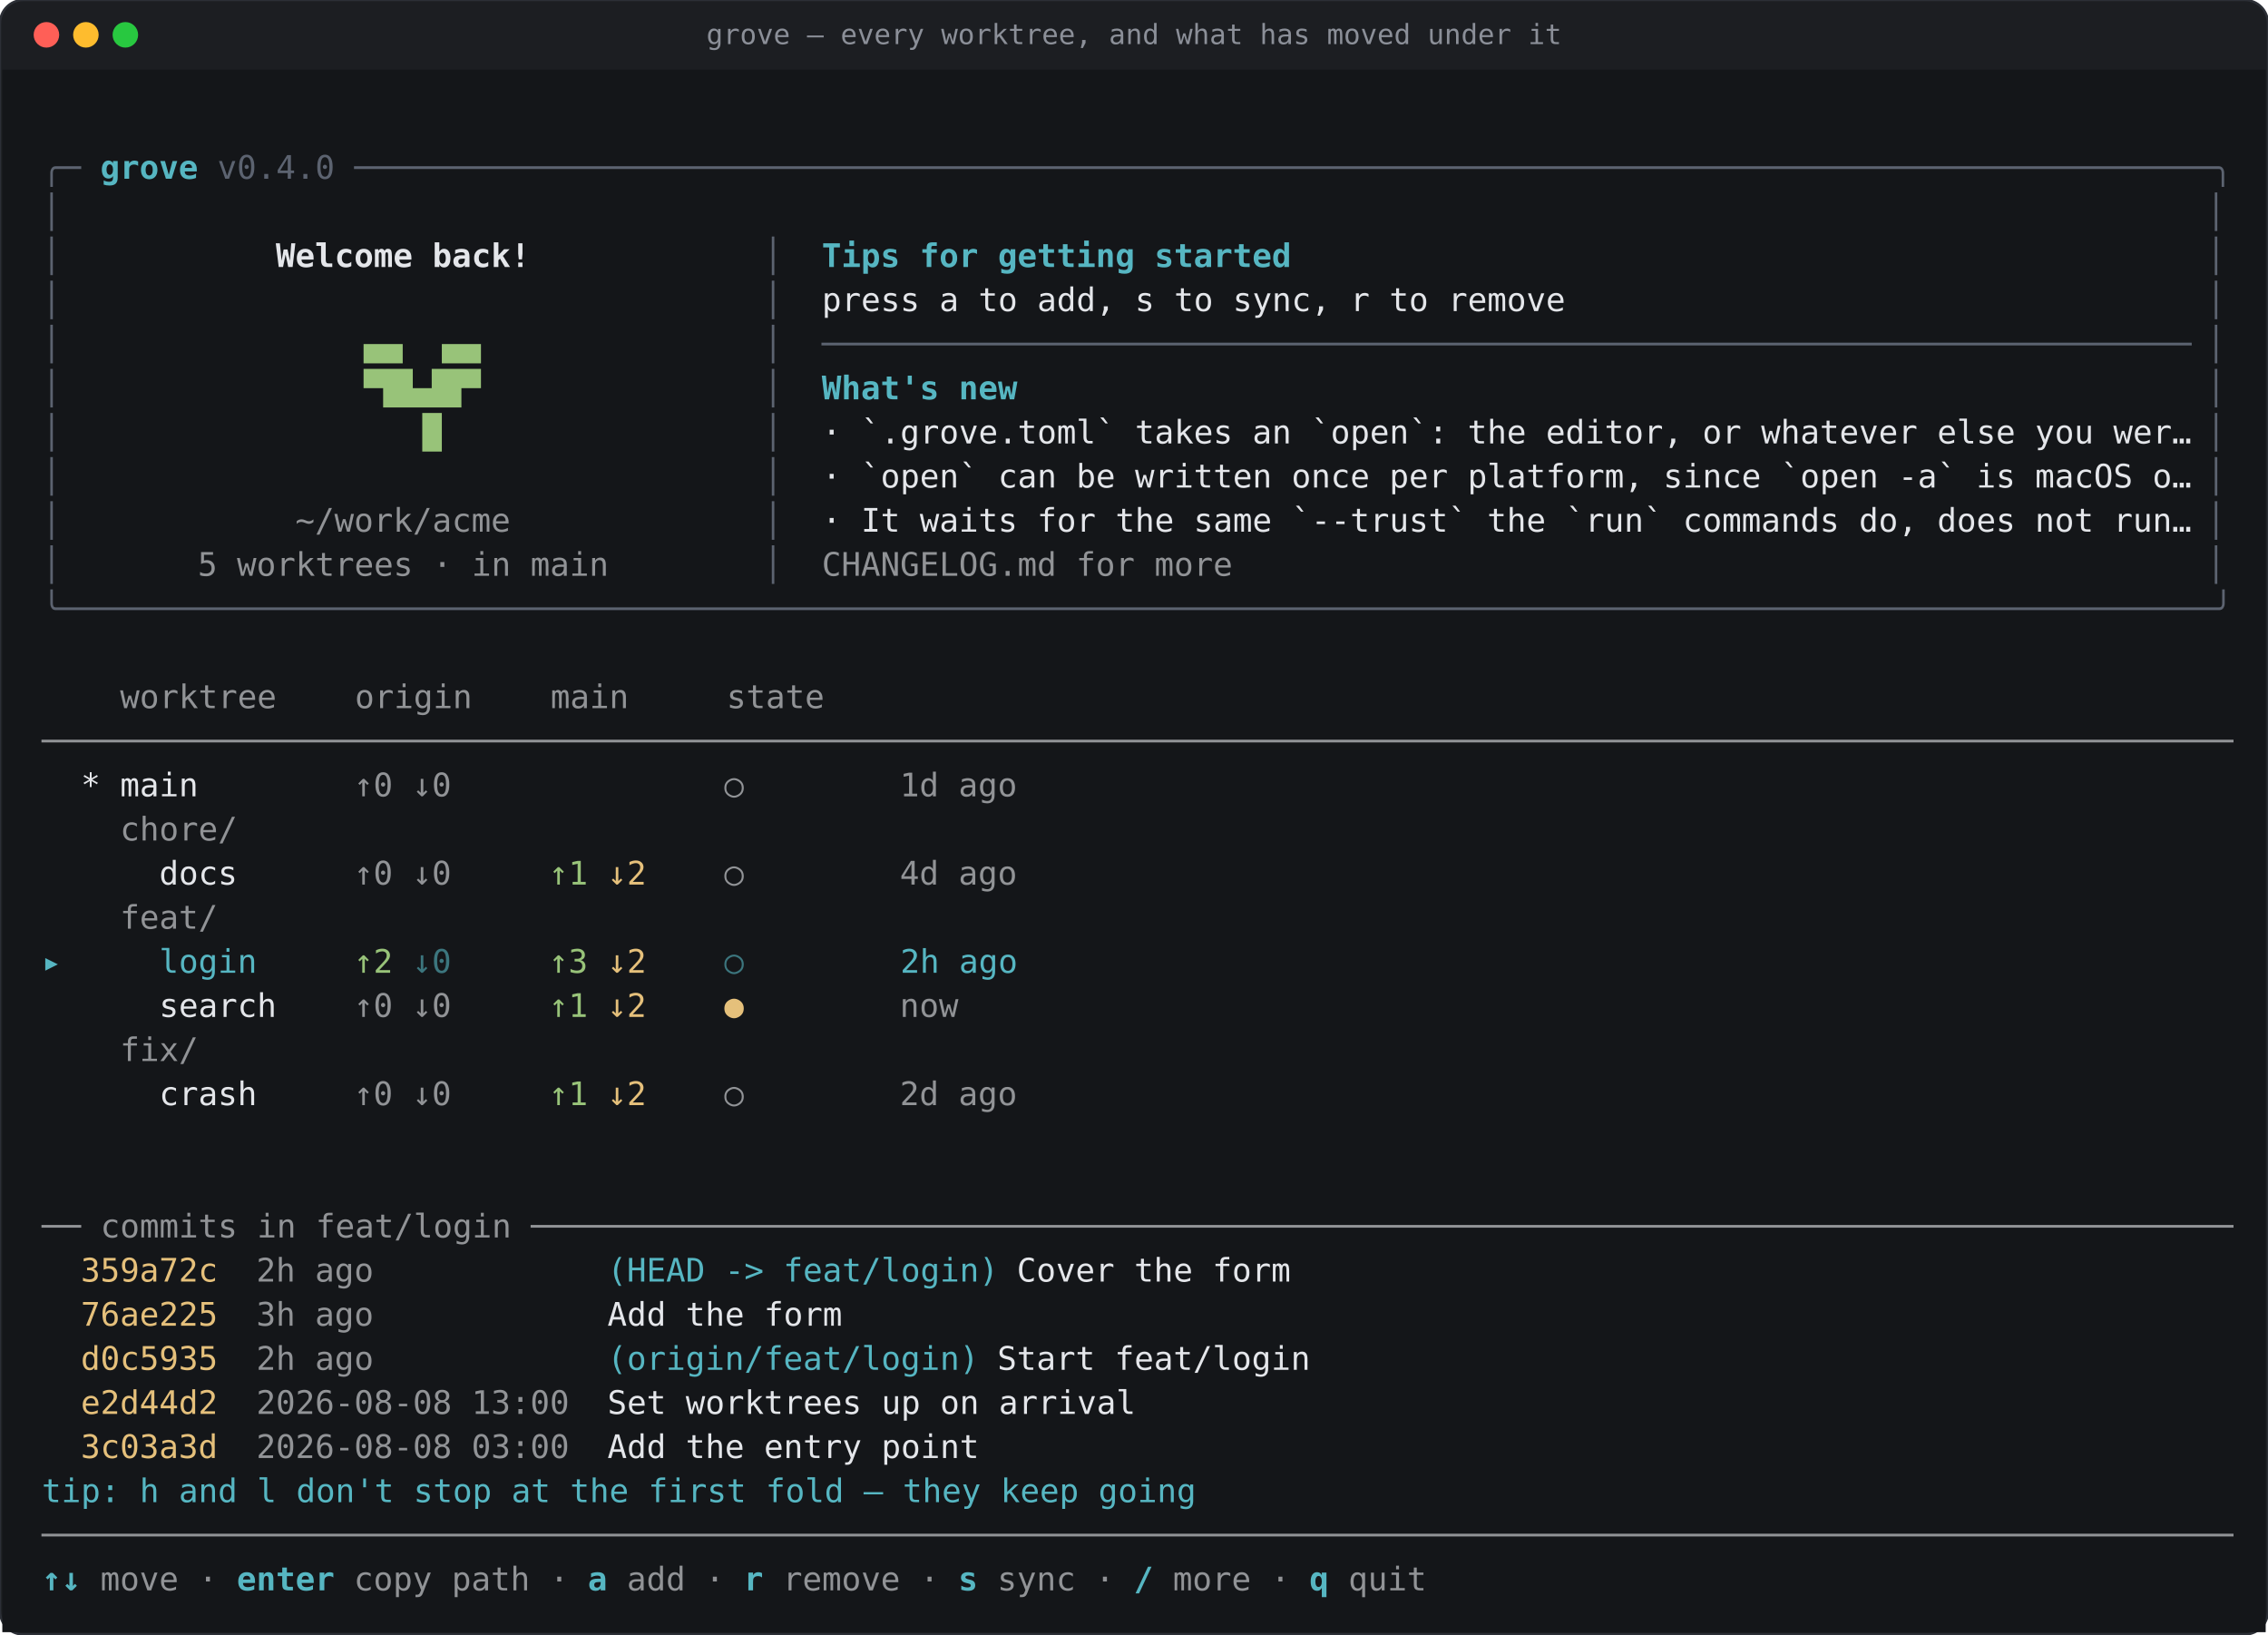
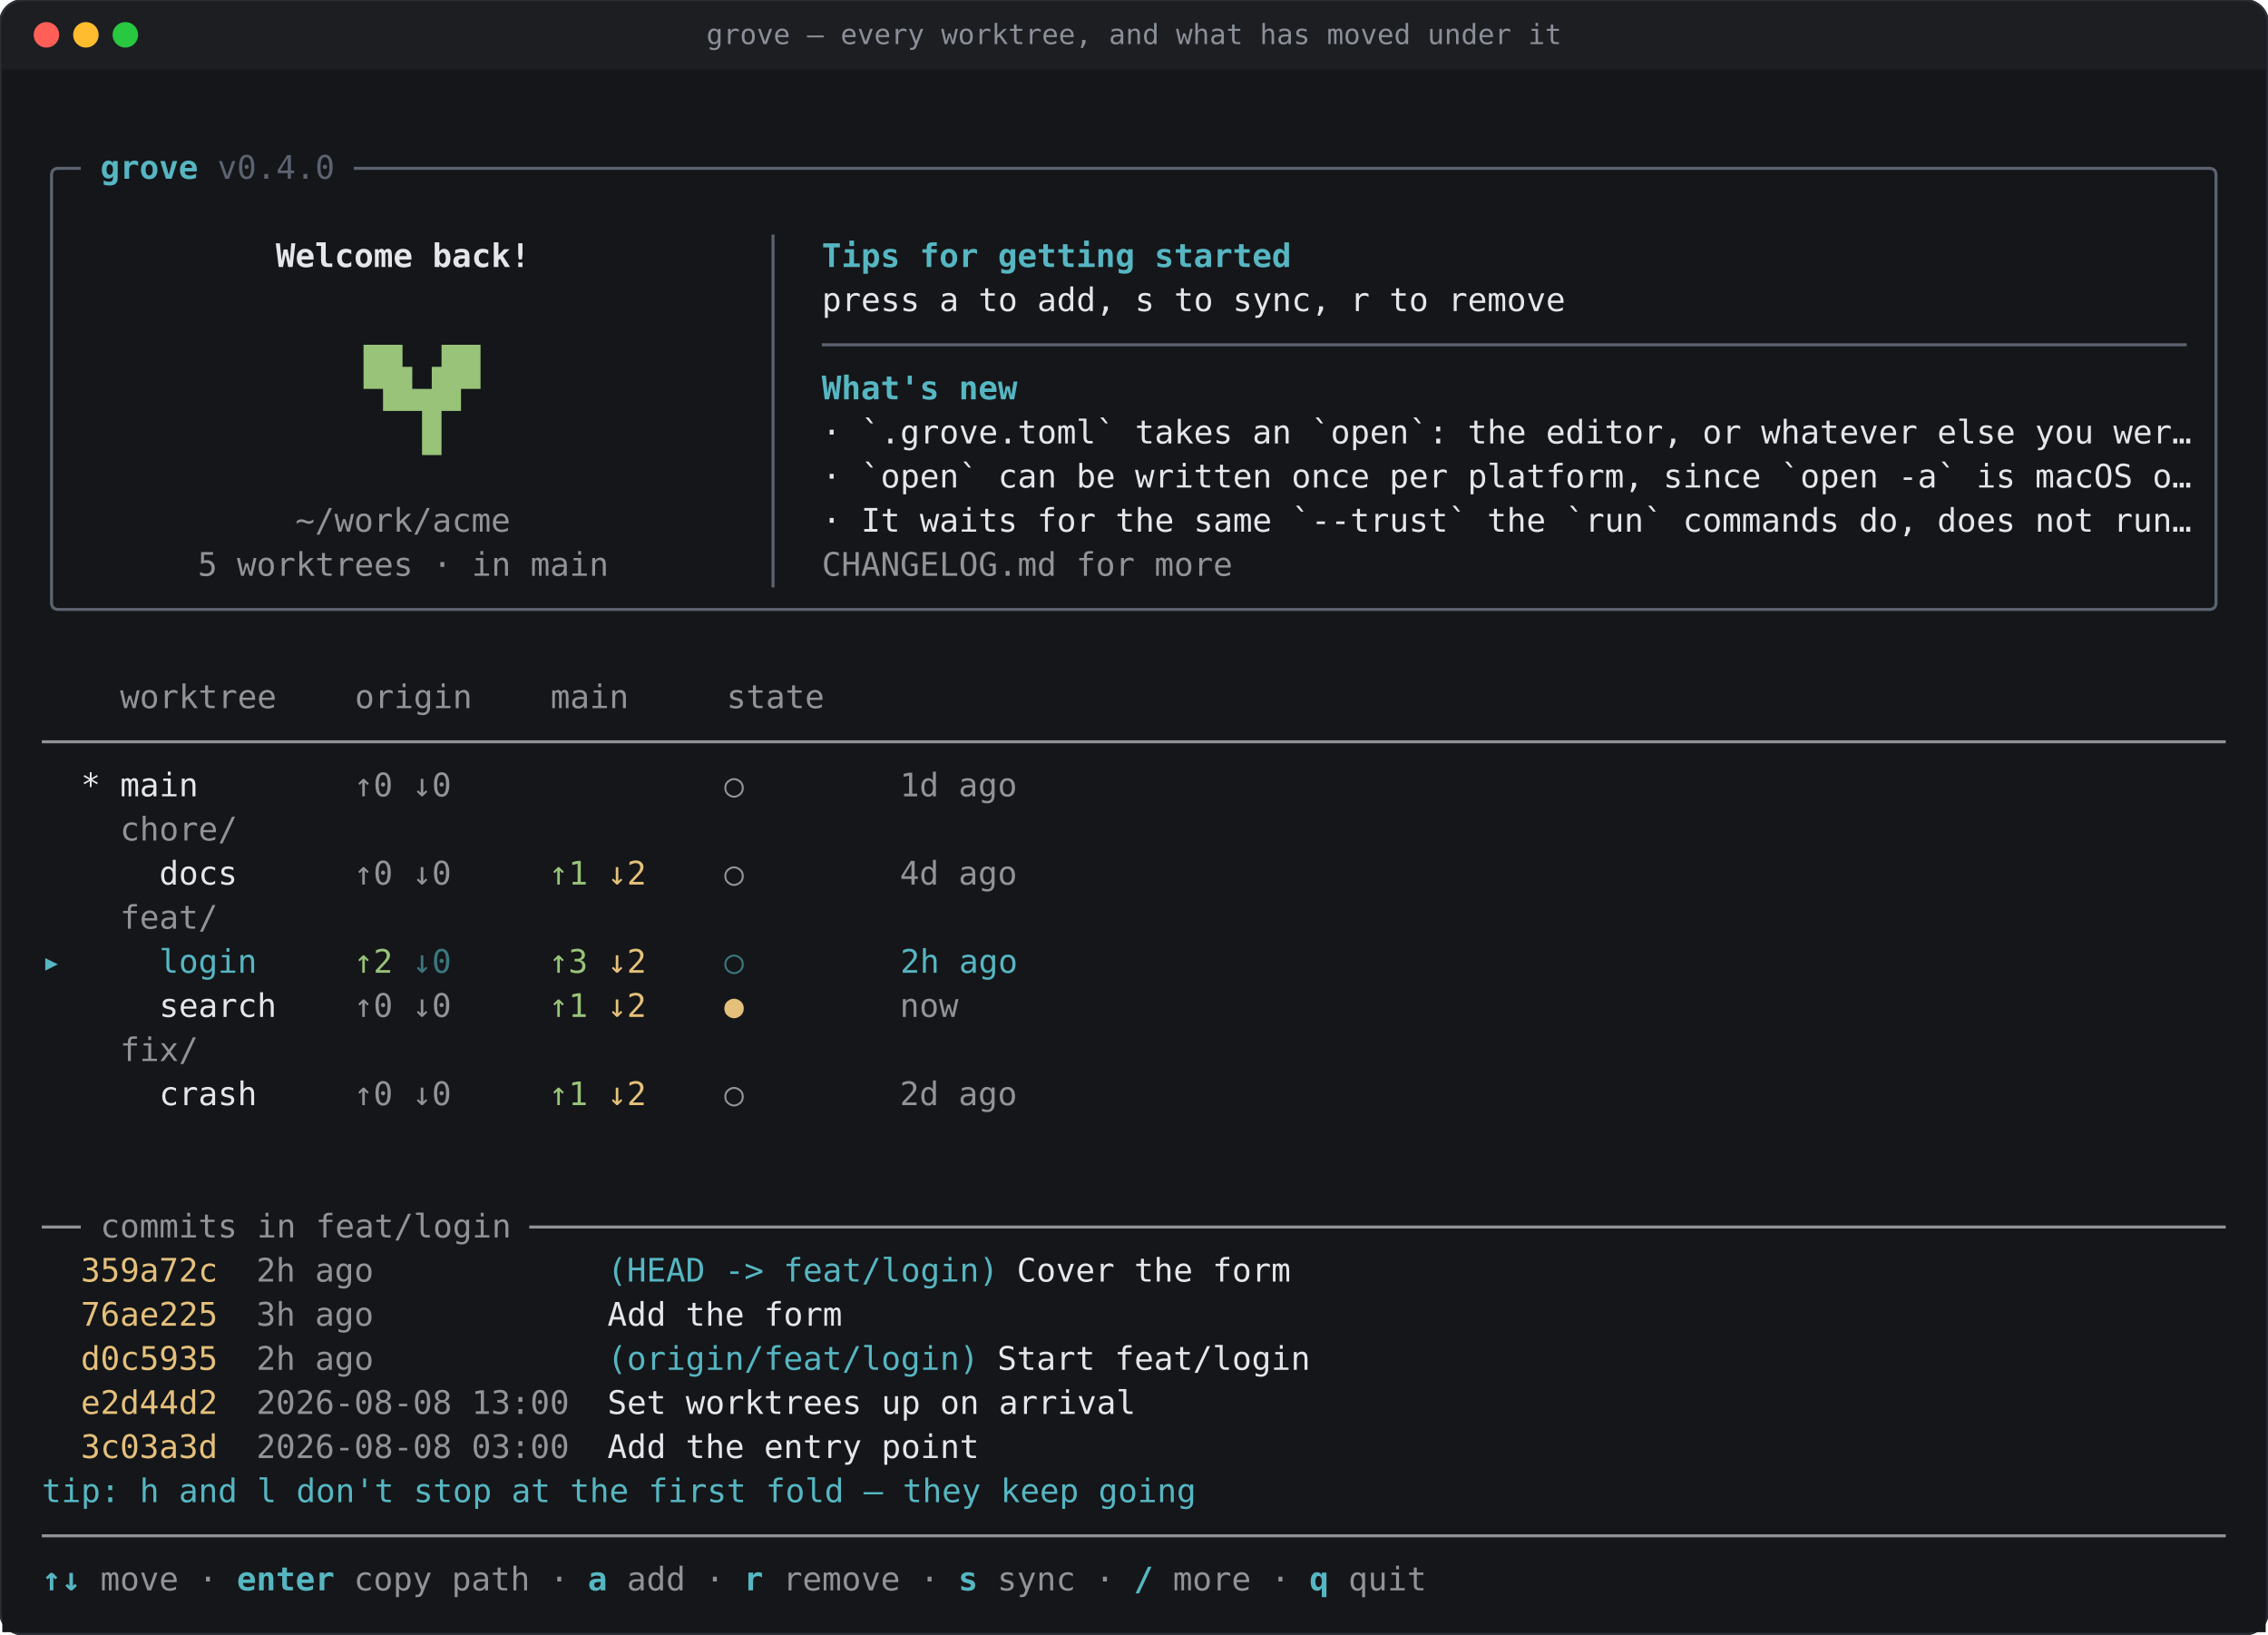
<svg xmlns="http://www.w3.org/2000/svg" width="977" height="704" viewBox="0 0 977 704" font-family="ui-monospace, SFMono-Regular, Menlo, Consolas, 'DejaVu Sans Mono', monospace" font-size="14">
  <rect width="977" height="704" rx="10" fill="#1c1e22" stroke="#2c2f36" />
  <rect x="1" y="30" width="975" height="673" fill="#141619" />
  <circle cx="20" cy="15" r="5.5" fill="#ff5f57" />
  <circle cx="37" cy="15" r="5.5" fill="#febc2e" />
  <circle cx="54" cy="15" r="5.5" fill="#28c840" />
  <text x="488.5" y="19" fill="#8b8f98" font-size="12" text-anchor="middle">grove — every worktree, and what has moved under it</text>
-   <text x="18.0" y="77.0" fill="#5c6370" textLength="25.2" lengthAdjust="spacingAndGlyphs" xml:space="preserve">╭─ </text>
+   <path fill="#98c379" opacity="1" d="M156.60 148.50h4.20v9.50h-4.20zM160.80 148.50h8.40v9.50h-8.40zM169.20 148.50h4.20v9.50h-4.20zM190.20 148.50h4.20v9.50h-4.20zM194.40 148.50h8.40v9.50h-8.40zM202.80 148.50h4.20v9.50h-4.20zM156.60 158.00h4.20v9.50h-4.20zM160.80 158.00h4.20v9.50h-4.20zM165.00 158.00h4.20v9.50h-4.20zM165.00 167.50h4.20v9.50h-4.20zM169.20 158.00h8.40v19.00h-8.40zM177.60 167.50h8.40v9.50h-8.40zM186.00 158.00h8.40v19.00h-8.40zM194.40 158.00h4.20v9.50h-4.20zM198.60 158.00h4.20v9.50h-4.20zM194.40 167.50h4.20v9.50h-4.20zM202.80 158.00h4.20v9.50h-4.20zM181.80 177.00h4.20v19.00h-4.20zM186.00 177.00h4.20v19.00h-4.20z" />
+   <path fill="none" stroke="#5c6370" stroke-width="1.3" opacity="1" d="M22.20 82.00V75.50Q22.20 72.50 25.20 72.50H26.40M26.40 72.50H34.80M152.40 72.50H950.40M954.60 82.00V75.50Q954.60 72.50 951.60 72.50H950.40M22.20 82.00V101.00M954.60 82.00V101.00M22.20 101.00V120.00M333.00 101.00V120.00M954.60 101.00V120.00M22.20 120.00V139.00M333.00 120.00V139.00M954.60 120.00V139.00M22.20 139.00V158.00M333.00 139.00V158.00M354.00 148.50H942.00M954.60 139.00V158.00M22.20 158.00V177.00M333.00 158.00V177.00M954.60 158.00V177.00M22.20 177.00V196.00M333.00 177.00V196.00M954.60 177.00V196.00M22.20 196.00V215.00M333.00 196.00V215.00M954.60 196.00V215.00M22.20 215.00V234.00M333.00 215.00V234.00M954.60 215.00V234.00M22.20 234.00V253.00M333.00 234.00V253.00M954.60 234.00V253.00M22.20 253.00V259.50Q22.20 262.50 25.20 262.50H26.40M26.40 262.50H950.40M954.60 253.00V259.50Q954.60 262.50 951.60 262.50H950.40" />
+   <path fill="none" stroke="#e4e6ea" stroke-width="1.3" opacity="0.6" d="M18.00 319.50H958.80M18.00 528.50H34.80M228.00 528.50H958.80M18.00 661.50H958.80" />
  <text x="43.2" y="77.0" fill="#56b6c2" font-weight="600" textLength="42.0" lengthAdjust="spacingAndGlyphs" xml:space="preserve">grove</text>
-   <text x="85.2" y="77.0" fill="#5c6370" textLength="873.6" lengthAdjust="spacingAndGlyphs" xml:space="preserve"> v0.4.0 ───────────────────────────────────────────────────────────────────────────────────────────────╮</text>
-   <text x="18.0" y="96.0" fill="#5c6370" textLength="8.4" lengthAdjust="spacingAndGlyphs" xml:space="preserve">│</text>
-   <text x="950.4" y="96.0" fill="#5c6370" textLength="8.4" lengthAdjust="spacingAndGlyphs" xml:space="preserve">│</text>
-   <text x="18.0" y="115.0" fill="#5c6370" textLength="8.4" lengthAdjust="spacingAndGlyphs" xml:space="preserve">│</text>
+   <text x="85.2" y="77.0" fill="#5c6370" textLength="67.2" lengthAdjust="spacingAndGlyphs" xml:space="preserve"> v0.4.0 </text>
  <text x="118.8" y="115.0" fill="#e4e6ea" font-weight="600" textLength="109.2" lengthAdjust="spacingAndGlyphs" xml:space="preserve">Welcome back!</text>
-   <text x="328.8" y="115.0" fill="#5c6370" textLength="8.4" lengthAdjust="spacingAndGlyphs" xml:space="preserve">│</text>
  <text x="354.0" y="115.0" fill="#56b6c2" font-weight="600" textLength="201.6" lengthAdjust="spacingAndGlyphs" xml:space="preserve">Tips for getting started</text>
-   <text x="950.4" y="115.0" fill="#5c6370" textLength="8.4" lengthAdjust="spacingAndGlyphs" xml:space="preserve">│</text>
-   <text x="18.0" y="134.0" fill="#5c6370" textLength="8.4" lengthAdjust="spacingAndGlyphs" xml:space="preserve">│</text>
-   <text x="328.8" y="134.0" fill="#5c6370" textLength="8.4" lengthAdjust="spacingAndGlyphs" xml:space="preserve">│</text>
  <text x="337.2" y="134.0" fill="#e4e6ea" textLength="613.2" lengthAdjust="spacingAndGlyphs" xml:space="preserve">  press a to add, s to sync, r to remove                                 </text>
-   <text x="950.4" y="134.0" fill="#5c6370" textLength="8.4" lengthAdjust="spacingAndGlyphs" xml:space="preserve">│</text>
-   <text x="18.0" y="153.0" fill="#5c6370" textLength="8.4" lengthAdjust="spacingAndGlyphs" xml:space="preserve">│</text>
-   <text x="152.4" y="153.0" fill="#98c379" textLength="58.8" lengthAdjust="spacingAndGlyphs" xml:space="preserve">▗▄▖ ▗▄▖</text>
-   <text x="328.8" y="153.0" fill="#5c6370" textLength="8.4" lengthAdjust="spacingAndGlyphs" xml:space="preserve">│</text>
-   <text x="354.0" y="153.0" fill="#5c6370" textLength="588.0" lengthAdjust="spacingAndGlyphs" xml:space="preserve">──────────────────────────────────────────────────────────────────────</text>
-   <text x="950.4" y="153.0" fill="#5c6370" textLength="8.4" lengthAdjust="spacingAndGlyphs" xml:space="preserve">│</text>
-   <text x="18.0" y="172.0" fill="#5c6370" textLength="8.4" lengthAdjust="spacingAndGlyphs" xml:space="preserve">│</text>
-   <text x="152.4" y="172.0" fill="#98c379" textLength="58.8" lengthAdjust="spacingAndGlyphs" xml:space="preserve">▝▜█▄█▛▘</text>
-   <text x="328.8" y="172.0" fill="#5c6370" textLength="8.4" lengthAdjust="spacingAndGlyphs" xml:space="preserve">│</text>
  <text x="354.0" y="172.0" fill="#56b6c2" font-weight="600" textLength="84.0" lengthAdjust="spacingAndGlyphs" xml:space="preserve">What's new</text>
-   <text x="950.4" y="172.0" fill="#5c6370" textLength="8.4" lengthAdjust="spacingAndGlyphs" xml:space="preserve">│</text>
-   <text x="18.0" y="191.0" fill="#5c6370" textLength="8.4" lengthAdjust="spacingAndGlyphs" xml:space="preserve">│</text>
-   <text x="152.4" y="191.0" fill="#98c379" textLength="42.0" lengthAdjust="spacingAndGlyphs" xml:space="preserve">   ▐▌</text>
-   <text x="328.8" y="191.0" fill="#5c6370" textLength="8.4" lengthAdjust="spacingAndGlyphs" xml:space="preserve">│</text>
  <text x="337.2" y="191.0" fill="#e4e6ea" textLength="613.2" lengthAdjust="spacingAndGlyphs" xml:space="preserve">  · `.grove.toml` takes an `open`: the editor, or whatever else you wer… </text>
-   <text x="950.4" y="191.0" fill="#5c6370" textLength="8.4" lengthAdjust="spacingAndGlyphs" xml:space="preserve">│</text>
-   <text x="18.0" y="210.0" fill="#5c6370" textLength="8.4" lengthAdjust="spacingAndGlyphs" xml:space="preserve">│</text>
-   <text x="328.8" y="210.0" fill="#5c6370" textLength="8.4" lengthAdjust="spacingAndGlyphs" xml:space="preserve">│</text>
  <text x="337.2" y="210.0" fill="#e4e6ea" textLength="613.2" lengthAdjust="spacingAndGlyphs" xml:space="preserve">  · `open` can be written once per platform, since `open -a` is macOS o… </text>
-   <text x="950.4" y="210.0" fill="#5c6370" textLength="8.4" lengthAdjust="spacingAndGlyphs" xml:space="preserve">│</text>
-   <text x="18.0" y="229.0" fill="#5c6370" textLength="8.4" lengthAdjust="spacingAndGlyphs" xml:space="preserve">│</text>
  <text x="127.2" y="229.0" fill="#e4e6ea" opacity="0.6" textLength="92.4" lengthAdjust="spacingAndGlyphs" xml:space="preserve">~/work/acme</text>
-   <text x="328.8" y="229.0" fill="#5c6370" textLength="8.4" lengthAdjust="spacingAndGlyphs" xml:space="preserve">│</text>
  <text x="337.2" y="229.0" fill="#e4e6ea" textLength="613.2" lengthAdjust="spacingAndGlyphs" xml:space="preserve">  · It waits for the same `--trust` the `run` commands do, does not run… </text>
-   <text x="950.4" y="229.0" fill="#5c6370" textLength="8.4" lengthAdjust="spacingAndGlyphs" xml:space="preserve">│</text>
-   <text x="18.0" y="248.0" fill="#5c6370" textLength="8.4" lengthAdjust="spacingAndGlyphs" xml:space="preserve">│</text>
  <text x="85.2" y="248.0" fill="#e4e6ea" opacity="0.6" textLength="176.4" lengthAdjust="spacingAndGlyphs" xml:space="preserve">5 worktrees · in main</text>
-   <text x="328.8" y="248.0" fill="#5c6370" textLength="8.4" lengthAdjust="spacingAndGlyphs" xml:space="preserve">│</text>
  <text x="354.0" y="248.0" fill="#e4e6ea" opacity="0.6" textLength="176.4" lengthAdjust="spacingAndGlyphs" xml:space="preserve">CHANGELOG.md for more</text>
-   <text x="950.4" y="248.0" fill="#5c6370" textLength="8.4" lengthAdjust="spacingAndGlyphs" xml:space="preserve">│</text>
-   <text x="18.0" y="267.0" fill="#5c6370" textLength="940.8" lengthAdjust="spacingAndGlyphs" xml:space="preserve">╰──────────────────────────────────────────────────────────────────────────────────────────────────────────────╯</text>
  <text x="18.0" y="305.0" fill="#e4e6ea" opacity="0.6" textLength="336.0" lengthAdjust="spacingAndGlyphs" xml:space="preserve">    worktree    origin    main     state</text>
-   <text x="18.0" y="324.0" fill="#e4e6ea" opacity="0.6" textLength="940.8" lengthAdjust="spacingAndGlyphs" xml:space="preserve">────────────────────────────────────────────────────────────────────────────────────────────────────────────────</text>
  <text x="18.0" y="343.0" fill="#e4e6ea" textLength="134.4" lengthAdjust="spacingAndGlyphs" xml:space="preserve">  * main        </text>
  <text x="152.4" y="343.0" fill="#e4e6ea" opacity="0.6" textLength="16.8" lengthAdjust="spacingAndGlyphs" xml:space="preserve">↑0</text>
  <text x="177.6" y="343.0" fill="#e4e6ea" opacity="0.6" textLength="16.8" lengthAdjust="spacingAndGlyphs" xml:space="preserve">↓0</text>
  <text x="312.0" y="343.0" fill="#e4e6ea" opacity="0.6" textLength="8.4" lengthAdjust="spacingAndGlyphs" xml:space="preserve">○</text>
  <text x="387.6" y="343.0" fill="#e4e6ea" opacity="0.6" textLength="50.4" lengthAdjust="spacingAndGlyphs" xml:space="preserve">1d ago</text>
  <text x="18.0" y="362.0" fill="#e4e6ea" opacity="0.6" textLength="84.0" lengthAdjust="spacingAndGlyphs" xml:space="preserve">    chore/</text>
  <text x="18.0" y="381.0" fill="#e4e6ea" textLength="134.4" lengthAdjust="spacingAndGlyphs" xml:space="preserve">      docs      </text>
  <text x="152.4" y="381.0" fill="#e4e6ea" opacity="0.6" textLength="16.8" lengthAdjust="spacingAndGlyphs" xml:space="preserve">↑0</text>
  <text x="177.6" y="381.0" fill="#e4e6ea" opacity="0.6" textLength="16.8" lengthAdjust="spacingAndGlyphs" xml:space="preserve">↓0</text>
  <text x="236.4" y="381.0" fill="#98c379" textLength="16.8" lengthAdjust="spacingAndGlyphs" xml:space="preserve">↑1</text>
  <text x="261.6" y="381.0" fill="#e5c07b" textLength="16.8" lengthAdjust="spacingAndGlyphs" xml:space="preserve">↓2</text>
  <text x="312.0" y="381.0" fill="#e4e6ea" opacity="0.6" textLength="8.4" lengthAdjust="spacingAndGlyphs" xml:space="preserve">○</text>
  <text x="387.6" y="381.0" fill="#e4e6ea" opacity="0.6" textLength="50.4" lengthAdjust="spacingAndGlyphs" xml:space="preserve">4d ago</text>
  <text x="18.0" y="400.0" fill="#e4e6ea" opacity="0.6" textLength="75.6" lengthAdjust="spacingAndGlyphs" xml:space="preserve">    feat/</text>
  <text x="18.0" y="419.0" fill="#56b6c2" textLength="134.4" lengthAdjust="spacingAndGlyphs" xml:space="preserve">▸     login     </text>
  <text x="152.4" y="419.0" fill="#98c379" textLength="16.8" lengthAdjust="spacingAndGlyphs" xml:space="preserve">↑2</text>
  <text x="177.6" y="419.0" fill="#56b6c2" opacity="0.6" textLength="16.8" lengthAdjust="spacingAndGlyphs" xml:space="preserve">↓0</text>
  <text x="236.4" y="419.0" fill="#98c379" textLength="16.8" lengthAdjust="spacingAndGlyphs" xml:space="preserve">↑3</text>
  <text x="261.6" y="419.0" fill="#e5c07b" textLength="16.8" lengthAdjust="spacingAndGlyphs" xml:space="preserve">↓2</text>
  <text x="312.0" y="419.0" fill="#56b6c2" opacity="0.6" textLength="8.4" lengthAdjust="spacingAndGlyphs" xml:space="preserve">○</text>
  <text x="320.4" y="419.0" fill="#56b6c2" textLength="117.6" lengthAdjust="spacingAndGlyphs" xml:space="preserve">        2h ago</text>
  <text x="18.0" y="438.0" fill="#e4e6ea" textLength="134.4" lengthAdjust="spacingAndGlyphs" xml:space="preserve">      search    </text>
  <text x="152.4" y="438.0" fill="#e4e6ea" opacity="0.6" textLength="16.8" lengthAdjust="spacingAndGlyphs" xml:space="preserve">↑0</text>
  <text x="177.6" y="438.0" fill="#e4e6ea" opacity="0.6" textLength="16.8" lengthAdjust="spacingAndGlyphs" xml:space="preserve">↓0</text>
  <text x="236.4" y="438.0" fill="#98c379" textLength="16.8" lengthAdjust="spacingAndGlyphs" xml:space="preserve">↑1</text>
  <text x="261.6" y="438.0" fill="#e5c07b" textLength="16.8" lengthAdjust="spacingAndGlyphs" xml:space="preserve">↓2</text>
  <text x="312.0" y="438.0" fill="#e5c07b" textLength="8.4" lengthAdjust="spacingAndGlyphs" xml:space="preserve">●</text>
  <text x="387.6" y="438.0" fill="#e4e6ea" opacity="0.6" textLength="50.4" lengthAdjust="spacingAndGlyphs" xml:space="preserve">now   </text>
  <text x="18.0" y="457.0" fill="#e4e6ea" opacity="0.6" textLength="67.2" lengthAdjust="spacingAndGlyphs" xml:space="preserve">    fix/</text>
  <text x="18.0" y="476.0" fill="#e4e6ea" textLength="134.4" lengthAdjust="spacingAndGlyphs" xml:space="preserve">      crash     </text>
  <text x="152.4" y="476.0" fill="#e4e6ea" opacity="0.6" textLength="16.8" lengthAdjust="spacingAndGlyphs" xml:space="preserve">↑0</text>
  <text x="177.6" y="476.0" fill="#e4e6ea" opacity="0.6" textLength="16.8" lengthAdjust="spacingAndGlyphs" xml:space="preserve">↓0</text>
  <text x="236.4" y="476.0" fill="#98c379" textLength="16.8" lengthAdjust="spacingAndGlyphs" xml:space="preserve">↑1</text>
  <text x="261.6" y="476.0" fill="#e5c07b" textLength="16.8" lengthAdjust="spacingAndGlyphs" xml:space="preserve">↓2</text>
  <text x="312.0" y="476.0" fill="#e4e6ea" opacity="0.6" textLength="8.4" lengthAdjust="spacingAndGlyphs" xml:space="preserve">○</text>
  <text x="387.6" y="476.0" fill="#e4e6ea" opacity="0.6" textLength="50.4" lengthAdjust="spacingAndGlyphs" xml:space="preserve">2d ago</text>
-   <text x="18.0" y="533.0" fill="#e4e6ea" opacity="0.6" textLength="940.8" lengthAdjust="spacingAndGlyphs" xml:space="preserve">── commits in feat/login ───────────────────────────────────────────────────────────────────────────────────────</text>
+   <text x="34.8" y="533.0" fill="#e4e6ea" opacity="0.6" textLength="193.2" lengthAdjust="spacingAndGlyphs" xml:space="preserve"> commits in feat/login </text>
  <text x="34.8" y="552.0" fill="#e5c07b" textLength="58.8" lengthAdjust="spacingAndGlyphs" xml:space="preserve">359a72c</text>
  <text x="110.4" y="552.0" fill="#e4e6ea" opacity="0.6" textLength="134.4" lengthAdjust="spacingAndGlyphs" xml:space="preserve">2h ago          </text>
  <text x="261.6" y="552.0" fill="#56b6c2" textLength="176.4" lengthAdjust="spacingAndGlyphs" xml:space="preserve">(HEAD -&gt; feat/login) </text>
  <text x="438.0" y="552.0" fill="#e4e6ea" textLength="117.6" lengthAdjust="spacingAndGlyphs" xml:space="preserve">Cover the form</text>
  <text x="34.8" y="571.0" fill="#e5c07b" textLength="58.8" lengthAdjust="spacingAndGlyphs" xml:space="preserve">76ae225</text>
  <text x="110.4" y="571.0" fill="#e4e6ea" opacity="0.6" textLength="134.4" lengthAdjust="spacingAndGlyphs" xml:space="preserve">3h ago          </text>
  <text x="244.8" y="571.0" fill="#e4e6ea" textLength="117.6" lengthAdjust="spacingAndGlyphs" xml:space="preserve">  Add the form</text>
  <text x="34.8" y="590.0" fill="#e5c07b" textLength="58.8" lengthAdjust="spacingAndGlyphs" xml:space="preserve">d0c5935</text>
  <text x="110.4" y="590.0" fill="#e4e6ea" opacity="0.6" textLength="134.4" lengthAdjust="spacingAndGlyphs" xml:space="preserve">2h ago          </text>
  <text x="261.6" y="590.0" fill="#56b6c2" textLength="168.0" lengthAdjust="spacingAndGlyphs" xml:space="preserve">(origin/feat/login) </text>
  <text x="429.6" y="590.0" fill="#e4e6ea" textLength="134.4" lengthAdjust="spacingAndGlyphs" xml:space="preserve">Start feat/login</text>
  <text x="34.8" y="609.0" fill="#e5c07b" textLength="58.8" lengthAdjust="spacingAndGlyphs" xml:space="preserve">e2d44d2</text>
  <text x="110.4" y="609.0" fill="#e4e6ea" opacity="0.6" textLength="134.4" lengthAdjust="spacingAndGlyphs" xml:space="preserve">2026-08-08 13:00</text>
  <text x="244.8" y="609.0" fill="#e4e6ea" textLength="243.6" lengthAdjust="spacingAndGlyphs" xml:space="preserve">  Set worktrees up on arrival</text>
  <text x="34.8" y="628.0" fill="#e5c07b" textLength="58.8" lengthAdjust="spacingAndGlyphs" xml:space="preserve">3c03a3d</text>
  <text x="110.4" y="628.0" fill="#e4e6ea" opacity="0.6" textLength="134.4" lengthAdjust="spacingAndGlyphs" xml:space="preserve">2026-08-08 03:00</text>
  <text x="244.8" y="628.0" fill="#e4e6ea" textLength="176.4" lengthAdjust="spacingAndGlyphs" xml:space="preserve">  Add the entry point</text>
  <text x="18.0" y="647.0" fill="#56b6c2" textLength="495.6" lengthAdjust="spacingAndGlyphs" xml:space="preserve">tip: h and l don't stop at the first fold — they keep going</text>
-   <text x="18.0" y="666.0" fill="#e4e6ea" opacity="0.6" textLength="940.8" lengthAdjust="spacingAndGlyphs" xml:space="preserve">────────────────────────────────────────────────────────────────────────────────────────────────────────────────</text>
  <text x="18.0" y="685.0" fill="#56b6c2" font-weight="600" textLength="16.8" lengthAdjust="spacingAndGlyphs" xml:space="preserve">↑↓</text>
  <text x="34.8" y="685.0" fill="#e4e6ea" opacity="0.6" textLength="67.2" lengthAdjust="spacingAndGlyphs" xml:space="preserve"> move · </text>
  <text x="102.0" y="685.0" fill="#56b6c2" font-weight="600" textLength="42.0" lengthAdjust="spacingAndGlyphs" xml:space="preserve">enter</text>
  <text x="144.0" y="685.0" fill="#e4e6ea" opacity="0.6" textLength="109.2" lengthAdjust="spacingAndGlyphs" xml:space="preserve"> copy path · </text>
  <text x="253.2" y="685.0" fill="#56b6c2" font-weight="600" textLength="8.4" lengthAdjust="spacingAndGlyphs" xml:space="preserve">a</text>
  <text x="261.6" y="685.0" fill="#e4e6ea" opacity="0.6" textLength="58.8" lengthAdjust="spacingAndGlyphs" xml:space="preserve"> add · </text>
  <text x="320.4" y="685.0" fill="#56b6c2" font-weight="600" textLength="8.4" lengthAdjust="spacingAndGlyphs" xml:space="preserve">r</text>
  <text x="328.8" y="685.0" fill="#e4e6ea" opacity="0.6" textLength="84.0" lengthAdjust="spacingAndGlyphs" xml:space="preserve"> remove · </text>
  <text x="412.8" y="685.0" fill="#56b6c2" font-weight="600" textLength="8.4" lengthAdjust="spacingAndGlyphs" xml:space="preserve">s</text>
  <text x="421.2" y="685.0" fill="#e4e6ea" opacity="0.6" textLength="67.2" lengthAdjust="spacingAndGlyphs" xml:space="preserve"> sync · </text>
  <text x="488.4" y="685.0" fill="#56b6c2" font-weight="600" textLength="8.4" lengthAdjust="spacingAndGlyphs" xml:space="preserve">/</text>
  <text x="496.8" y="685.0" fill="#e4e6ea" opacity="0.6" textLength="67.2" lengthAdjust="spacingAndGlyphs" xml:space="preserve"> more · </text>
  <text x="564.0" y="685.0" fill="#56b6c2" font-weight="600" textLength="8.4" lengthAdjust="spacingAndGlyphs" xml:space="preserve">q</text>
  <text x="572.4" y="685.0" fill="#e4e6ea" opacity="0.6" textLength="42.0" lengthAdjust="spacingAndGlyphs" xml:space="preserve"> quit</text>
</svg>
